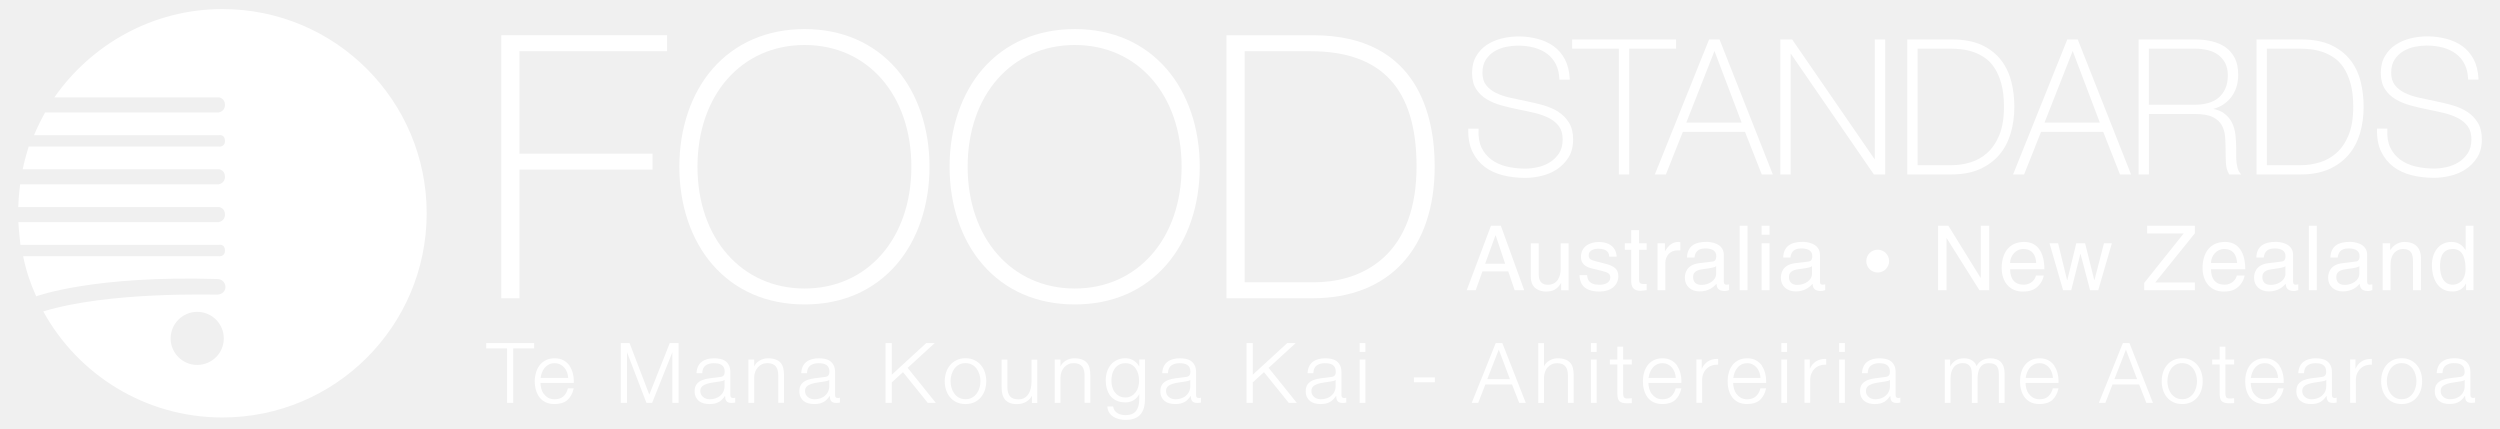
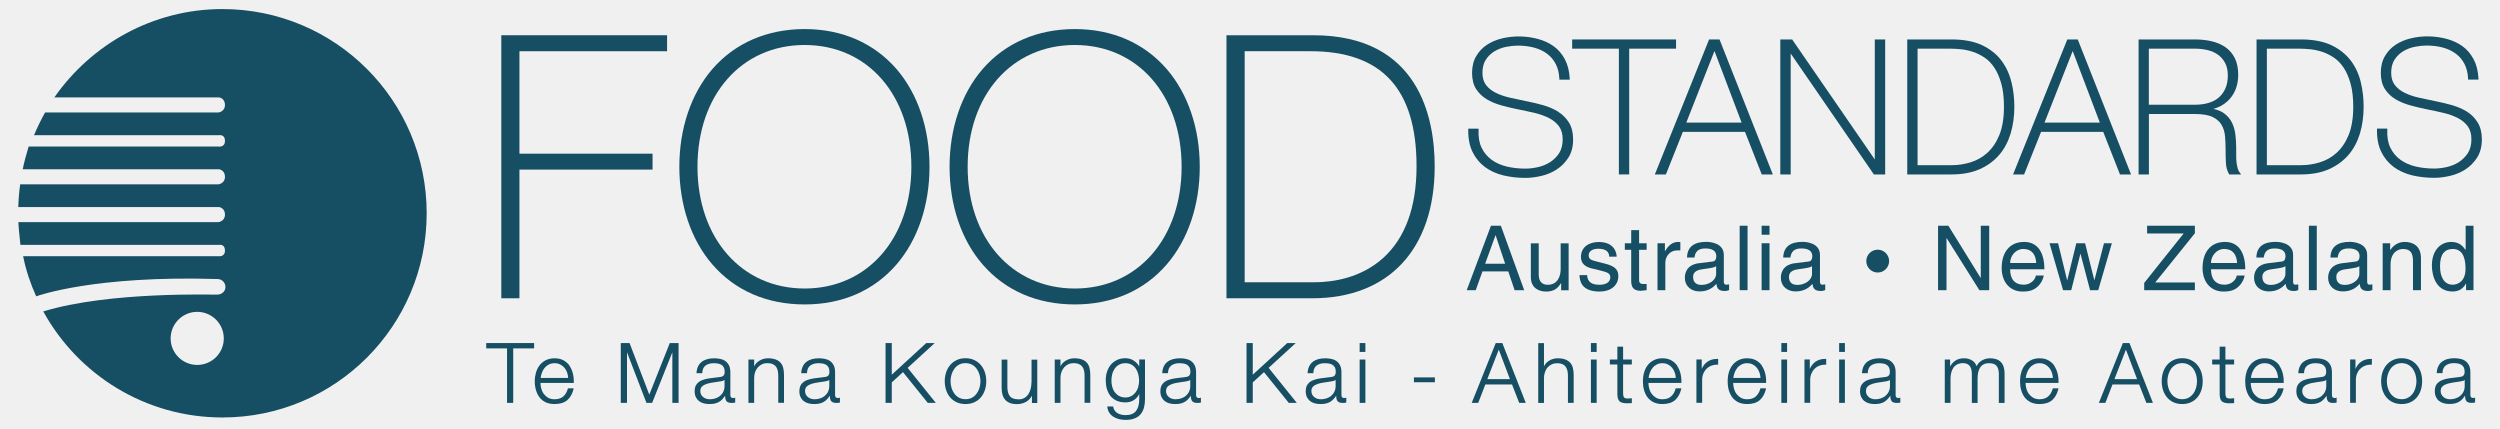
<svg xmlns="http://www.w3.org/2000/svg" id="Layer_1" viewBox="0 0 361.16 61.97">
  <defs>
-     <style>.cls-1{fill:#fff;}</style>
+     <style>.cls-1{fill:#164e63;}</style>
  </defs>
  <path class="cls-1" d="M225.11,16.14c-.63-.39-1.35-.7-2.13-.93-.77-.22-1.59-.42-2.42-.58-.81-.16-1.61-.33-2.39-.51-.77-.17-1.47-.41-2.06-.7-.58-.28-1.06-.66-1.42-1.12-.35-.45-.53-1.05-.53-1.79s.16-1.39.49-1.89c.33-.5.75-.91,1.25-1.21.51-.3,1.07-.52,1.67-.64.6-.12,1.18-.18,1.7-.18.86,0,1.66.1,2.39.3.72.2,1.35.5,1.87.9.52.39.93.89,1.23,1.48.3.59.47,1.29.51,2.09v.15h1.5v-.16c-.06-1.07-.29-2.01-.7-2.78s-.95-1.41-1.62-1.89c-.67-.48-1.45-.84-2.34-1.07-1.54-.4-3.36-.5-5.17-.05-.78.19-1.5.5-2.13.91-.64.42-1.16.97-1.55,1.64-.4.67-.6,1.49-.6,2.43s.2,1.72.59,2.33c.39.6.9,1.09,1.53,1.47.62.37,1.34.67,2.14.89.79.22,1.6.41,2.4.57.82.16,1.62.34,2.4.52.76.18,1.46.43,2.06.74.59.3,1.08.7,1.44,1.19.35.48.53,1.11.53,1.88,0,.81-.18,1.48-.52,2.01-.35.53-.8.97-1.32,1.3-.53.33-1.12.57-1.75.71-.64.14-1.25.21-1.81.21-.93,0-1.83-.1-2.68-.3-.84-.2-1.57-.53-2.19-.98-.61-.45-1.1-1.03-1.44-1.73-.34-.7-.49-1.57-.44-2.6v-.16s-1.49,0-1.49,0v.15c-.02,1.26.19,2.34.62,3.21.43.88,1.03,1.61,1.78,2.17.75.56,1.64.96,2.64,1.21.99.24,2.07.37,3.21.37.74,0,1.53-.1,2.33-.29.81-.19,1.56-.51,2.23-.95.67-.44,1.23-1.02,1.67-1.71.44-.7.67-1.58.67-2.61,0-.96-.2-1.77-.59-2.41-.39-.63-.9-1.16-1.54-1.56Z" />
  <polygon class="cls-1" points="242.13 5.7 227.12 5.7 227.12 7.03 233.87 7.03 233.87 25.2 235.36 25.2 235.36 7.03 242.13 7.03 242.13 5.7" />
  <path class="cls-1" d="M248.4,5.7h-1.5l-7.75,19.29-.09.21h1.6l2.45-6.15h8.98l2.42,6.15h1.6l-7.66-19.4-.04-.1ZM251.59,17.71h-7.98l4.07-10.34,3.92,10.34Z" />
  <polygon class="cls-1" points="270.84 23.04 258.95 5.77 258.91 5.7 257.19 5.7 257.19 25.2 258.69 25.2 258.69 7.73 270.66 25.13 270.7 25.2 272.34 25.2 272.34 5.7 270.84 5.7 270.84 23.04" />
  <path class="cls-1" d="M290.57,11.84c-.28-1.16-.77-2.21-1.46-3.12-.69-.91-1.63-1.65-2.79-2.2-1.15-.54-2.62-.82-4.35-.82h-6.44v19.5h6.39c1.56,0,2.92-.25,4.05-.75,1.14-.5,2.09-1.2,2.84-2.07.75-.87,1.3-1.92,1.66-3.11.35-1.18.53-2.48.53-3.85,0-1.23-.14-2.43-.42-3.58ZM282.02,23.87h-5V7.03h4.76c.46,0,.98.03,1.56.09.57.06,1.14.19,1.71.38.57.19,1.12.47,1.66.83.53.35,1,.84,1.41,1.46.41.62.75,1.4,1,2.31.25.91.38,2.03.38,3.32,0,1.64-.23,3.02-.67,4.09-.44,1.07-1.03,1.94-1.75,2.58-.71.64-1.52,1.09-2.4,1.36-.89.27-1.78.41-2.66.41Z" />
  <path class="cls-1" d="M300.15,5.7h-1.5l-7.75,19.29-.09.21h1.6l2.45-6.15h8.98l2.42,6.15h1.6l-7.66-19.4-.04-.1ZM303.34,17.71h-7.98l4.07-10.34,3.92,10.34Z" />
  <path class="cls-1" d="M323.27,24.33c-.08-.26-.13-.55-.17-.85-.04-.3-.05-.64-.05-.99v-1.1c0-.63-.04-1.27-.11-1.9-.07-.64-.24-1.24-.5-1.77-.26-.54-.66-1-1.19-1.38-.39-.28-.9-.48-1.5-.61,1.02-.28,1.85-.81,2.47-1.56.75-.91,1.12-2.04,1.12-3.36,0-.95-.16-1.76-.49-2.41-.33-.65-.78-1.18-1.35-1.58-.57-.39-1.24-.68-1.99-.86-.74-.17-1.55-.26-2.4-.26h-8.16v19.5h1.49v-8.73h6.67c1.1,0,1.96.15,2.55.44.59.29,1.02.68,1.29,1.15.27.48.44,1.03.49,1.64.05.63.08,1.27.08,1.91s.01,1.27.04,1.87c.03.62.17,1.18.44,1.64l.04.08h1.73l-.2-.25c-.13-.16-.23-.37-.31-.62ZM310.44,7.03h6.67c.63,0,1.24.07,1.82.21.57.14,1.08.37,1.5.67.42.31.77.71,1.03,1.2.25.49.38,1.08.38,1.77,0,.75-.12,1.39-.36,1.92-.24.53-.57.97-.98,1.32-.41.34-.91.6-1.49.76-.58.17-1.22.25-1.91.25h-6.67V7.03Z" />
  <path class="cls-1" d="M339.57,8.72c-.69-.91-1.63-1.65-2.79-2.2-1.15-.54-2.62-.82-4.35-.82h-6.44v19.5h6.39c1.56,0,2.92-.25,4.05-.75,1.14-.5,2.09-1.2,2.84-2.07.75-.87,1.3-1.92,1.66-3.11.35-1.18.53-2.48.53-3.85,0-1.23-.14-2.43-.42-3.58-.28-1.16-.77-2.21-1.46-3.12ZM332.48,23.87h-5V7.03h4.76c.46,0,.98.03,1.56.09.57.06,1.14.19,1.71.38.57.19,1.12.47,1.66.83.53.35,1,.84,1.41,1.46.41.62.75,1.4,1,2.31.25.91.38,2.03.38,3.32,0,1.64-.23,3.02-.67,4.09-.44,1.07-1.03,1.94-1.75,2.58-.71.64-1.52,1.09-2.4,1.36-.89.27-1.78.41-2.66.41Z" />
  <path class="cls-1" d="M357.93,17.69c-.39-.63-.9-1.16-1.54-1.56-.63-.39-1.35-.7-2.13-.93-.77-.22-1.59-.42-2.42-.58-.81-.16-1.61-.33-2.39-.51-.77-.17-1.47-.41-2.06-.7-.58-.28-1.06-.66-1.42-1.12-.35-.45-.53-1.05-.53-1.79s.16-1.39.49-1.89c.33-.5.75-.91,1.25-1.21.51-.3,1.07-.52,1.67-.64.6-.12,1.18-.18,1.7-.18.86,0,1.66.1,2.39.3.72.2,1.35.5,1.87.9.52.39.93.89,1.23,1.48.3.59.47,1.29.51,2.09v.15h1.5v-.16c-.06-1.07-.29-2.01-.7-2.78s-.95-1.41-1.62-1.89c-.67-.48-1.45-.84-2.34-1.07-1.54-.4-3.36-.5-5.17-.05-.78.19-1.5.5-2.13.91-.64.42-1.16.97-1.55,1.64-.4.67-.6,1.49-.6,2.43s.2,1.72.59,2.33c.39.6.9,1.09,1.53,1.47.62.37,1.34.67,2.14.89.79.22,1.6.41,2.4.57.82.16,1.62.34,2.4.52.76.18,1.46.43,2.06.74.59.3,1.08.7,1.44,1.19.35.48.53,1.11.53,1.88,0,.81-.18,1.48-.52,2.01-.35.53-.8.97-1.32,1.3-.53.33-1.12.57-1.75.71-.64.14-1.25.21-1.81.21-.93,0-1.83-.1-2.68-.3-.84-.2-1.57-.53-2.19-.98-.61-.45-1.1-1.03-1.44-1.73-.34-.7-.49-1.57-.44-2.6v-.16s-1.49,0-1.49,0v.15c-.02,1.26.19,2.34.62,3.21.43.88,1.03,1.61,1.78,2.17.75.56,1.64.96,2.64,1.21.99.24,2.07.37,3.21.37.74,0,1.53-.1,2.33-.29.81-.19,1.56-.51,2.23-.95.67-.44,1.23-1.02,1.67-1.71.44-.7.67-1.58.67-2.61,0-.96-.2-1.77-.59-2.41Z" />
  <path class="cls-1" d="M28.49,52.72c-2.12,0-3.84-1.72-3.84-3.83s1.72-3.84,3.84-3.84,3.84,1.72,3.84,3.84-1.72,3.83-3.84,3.83M32.13,1.31C22.06,1.31,13.18,6.43,7.85,14.07h23.8s.85.11.85,1.09-.94,1.09-.94,1.09H6.51c-.6,1.09-1.14,2.19-1.61,3.31.02-.04.03-.03.05-.03h26.7s.85-.16.85.82-.94.82-.94.82H4.14c-.34,1.09-.63,2.18-.86,3.28h28.37s.85.11.85,1.09-.94,1.09-.94,1.09H2.91s-.23,1.64-.27,3.28h29.01s.85.11.85,1.09-.94,1.09-.94,1.09H2.65c.05,1.09.31,3.28.3,3.28h28.7s.85-.16.85.82-.94.82-.94.82H3.34c.44,2.18,1.08,4,1.89,5.8.24-.09,8.39-3.04,26.17-2.5.74,0,1.17.59,1.17,1.16s-.45,1.04-1.11,1.09c-.66.04-15.64-.49-25.21,2.43,5.02,9.13,14.72,15.32,25.88,15.32,16.3,0,29.51-13.2,29.51-29.5S48.43,1.31,32.13,1.31" />
  <polygon class="cls-1" points="75.04 7.4 75.04 22.2 94.27 22.2 94.27 24.5 75.04 24.5 75.04 43.09 72.42 43.09 72.42 5.09 96.37 5.09 96.37 7.4 75.04 7.4" />
  <path class="cls-1" d="M168.55,9.98c-3.26-3.77-7.86-5.78-13.28-5.78s-10.04,2.01-13.32,5.78c-3.08,3.57-4.77,8.59-4.77,14.11s1.69,10.56,4.77,14.11c3.28,3.79,7.88,5.78,13.32,5.78s10.02-2,13.28-5.78c3.08-3.57,4.77-8.57,4.77-14.11s-1.69-10.54-4.77-14.11ZM170.7,24.09c0,10.36-6.35,17.59-15.43,17.59s-15.48-7.23-15.48-17.59,6.37-17.59,15.48-17.59,15.43,7.24,15.43,17.59Z" />
  <path class="cls-1" d="M129.52,9.98c-3.28-3.77-7.87-5.78-13.28-5.78s-10.06,2.01-13.33,5.78c-3.08,3.57-4.77,8.59-4.77,14.11s1.69,10.56,4.77,14.11c3.28,3.79,7.88,5.78,13.33,5.78s10.01-2,13.28-5.78c3.07-3.57,4.76-8.57,4.76-14.11s-1.69-10.54-4.76-14.11ZM131.66,24.09c0,10.36-6.35,17.59-15.42,17.59s-15.48-7.23-15.48-17.59,6.36-17.59,15.48-17.59,15.42,7.24,15.42,17.59Z" />
  <path class="cls-1" d="M189.68,5.09h-12.5v38h12.4c11.07,0,17.68-7.13,17.68-19.05,0-7.08-2.29-18.95-17.58-18.95ZM179.8,7.4h9.52c10.3,0,15.32,5.44,15.32,16.63,0,5.89-1.63,10.34-4.81,13.23-3.22,2.9-7.24,3.52-10.03,3.52h-9.99V7.4Z" />
  <path class="cls-1" d="M217.89,39.21l.92,2.71h1.38l-3.37-9.31h-1.43l-3.5,9.31h1.3l.97-2.71h3.73ZM214.55,38.1l1.49-4.1h.03l1.37,4.1h-2.89Z" />
  <path class="cls-1" d="M225.53,41.92v-.98l-.03-.03c-.48.79-1.06,1.21-2.15,1.21-1,0-2.2-.48-2.2-2.1v-4.87h1.14v4.5c0,1.11.57,1.49,1.31,1.49,1.44,0,1.86-1.27,1.86-2.25v-3.74h1.15v6.78h-1.08Z" />
  <path class="cls-1" d="M232.47,37.07c-.01-.43-.17-1.14-1.61-1.14-.35,0-1.35.12-1.35.96,0,.56.35.69,1.23.91l1.14.29c1.41.35,1.91.87,1.91,1.79,0,1.4-1.15,2.24-2.69,2.24-2.68,0-2.88-1.56-2.92-2.37h1.1c.04.53.19,1.39,1.8,1.39.82,0,1.55-.32,1.55-1.07,0-.55-.37-.73-1.35-.97l-1.32-.32c-.95-.23-1.57-.71-1.57-1.65,0-1.49,1.23-2.17,2.57-2.17,2.43,0,2.59,1.79,2.59,2.12h-1.1Z" />
  <path class="cls-1" d="M236.79,36.09v4.41c0,.53.45.53.69.53h.4v.89c-.42.04-.74.09-.86.09-1.13,0-1.37-.63-1.37-1.45v-4.47h-.92v-.95h.92v-1.89h1.14v1.89h1.09v.95h-1.09Z" />
  <path class="cls-1" d="M240.59,41.92h-1.14v-6.78h1.07v1.13h.03c.45-.79,1.05-1.32,1.9-1.32.14,0,.21.02.3.04v1.18h-.43c-1.06,0-1.74.83-1.74,1.81v3.94Z" />
  <path class="cls-1" d="M244.79,37.2c.08-.52.26-1.31,1.55-1.31,1.08,0,1.6.39,1.6,1.1,0,.67-.32.78-.6.8l-1.88.23c-1.89.23-2.06,1.56-2.06,2.12,0,1.17.88,1.96,2.12,1.96,1.32,0,2.01-.62,2.45-1.1.04.52.19,1.04,1.2,1.04.26,0,.43-.08.62-.13v-.83c-.13.03-.27.05-.38.05-.23,0-.38-.12-.38-.4v-3.9c0-1.74-1.97-1.89-2.52-1.89-1.67,0-2.75.63-2.8,2.26h1.05ZM247.92,39.57c0,.91-1.04,1.59-2.1,1.59-.85,0-1.23-.44-1.23-1.18,0-.86.89-1.03,1.45-1.1,1.41-.18,1.7-.28,1.88-.43v1.12Z" />
  <rect class="cls-1" x="251.32" y="32.61" width="1.14" height="9.31" />
  <path class="cls-1" d="M254.49,41.92h1.14v-6.78h-1.14v6.78ZM254.49,33.91h1.14v-1.3h-1.14v1.3Z" />
  <path class="cls-1" d="M258.65,37.2c.08-.52.26-1.31,1.56-1.31,1.07,0,1.6.39,1.6,1.1,0,.67-.33.78-.6.8l-1.88.23c-1.89.23-2.06,1.56-2.06,2.12,0,1.17.88,1.96,2.13,1.96,1.32,0,2.01-.62,2.45-1.1.04.52.19,1.04,1.21,1.04.26,0,.43-.08.62-.13v-.83c-.13.03-.27.05-.38.05-.24,0-.38-.12-.38-.4v-3.9c0-1.74-1.97-1.89-2.51-1.89-1.67,0-2.75.63-2.8,2.26h1.05ZM261.77,39.57c0,.91-1.04,1.59-2.1,1.59-.86,0-1.23-.44-1.23-1.18,0-.86.89-1.03,1.45-1.1,1.41-.18,1.7-.28,1.88-.43v1.12Z" />
  <polygon class="cls-1" points="286.15 32.61 287.37 32.61 287.37 41.92 285.95 41.92 281.22 34.4 281.2 34.4 281.2 41.92 279.98 41.92 279.98 32.61 281.47 32.61 286.12 40.13 286.15 40.13 286.15 32.61" />
  <path class="cls-1" d="M294.11,39.79c-.04.51-.67,1.34-1.75,1.34-1.31,0-1.97-.82-1.97-2.23h4.95c0-2.4-.96-3.95-2.92-3.95-2.24,0-3.25,1.67-3.25,3.77,0,1.96,1.13,3.4,3.03,3.4,1.09,0,1.53-.26,1.84-.46.86-.57,1.17-1.53,1.21-1.86h-1.14ZM290.39,37.99c0-1.05.83-2.02,1.88-2.02,1.39,0,1.83.97,1.89,2.02h-3.77Z" />
  <polygon class="cls-1" points="299.22 41.92 298.04 41.92 296.08 35.14 297.32 35.14 298.62 40.47 298.65 40.47 299.95 35.14 301.22 35.14 302.55 40.47 302.57 40.47 303.95 35.14 305.09 35.14 303.12 41.92 301.94 41.92 300.56 36.67 300.54 36.67 299.22 41.92" />
  <polygon class="cls-1" points="317.08 41.92 309.76 41.92 309.76 40.87 315.46 33.73 310.18 33.73 310.18 32.61 317.08 32.61 317.08 33.7 311.35 40.81 317.08 40.81 317.08 41.92" />
  <path class="cls-1" d="M323.13,39.79c-.04.51-.68,1.34-1.75,1.34-1.31,0-1.97-.82-1.97-2.23h4.95c0-2.4-.96-3.95-2.92-3.95-2.24,0-3.25,1.67-3.25,3.77,0,1.96,1.13,3.4,3.03,3.4,1.09,0,1.53-.26,1.84-.46.86-.57,1.17-1.53,1.21-1.86h-1.14ZM319.41,37.99c0-1.05.83-2.02,1.88-2.02,1.39,0,1.83.97,1.89,2.02h-3.77Z" />
  <path class="cls-1" d="M327.03,37.2c.08-.52.26-1.31,1.55-1.31,1.07,0,1.59.39,1.59,1.1,0,.67-.32.78-.6.8l-1.88.23c-1.89.23-2.06,1.56-2.06,2.12,0,1.17.88,1.96,2.12,1.96,1.32,0,2.01-.62,2.45-1.1.04.52.2,1.04,1.2,1.04.26,0,.43-.08.62-.13v-.83c-.13.03-.27.05-.38.05-.23,0-.37-.12-.37-.4v-3.9c0-1.74-1.97-1.89-2.51-1.89-1.68,0-2.75.63-2.8,2.26h1.05ZM330.16,39.57c0,.91-1.04,1.59-2.1,1.59-.86,0-1.23-.44-1.23-1.18,0-.86.89-1.03,1.45-1.1,1.41-.18,1.7-.28,1.88-.43v1.12Z" />
  <rect class="cls-1" x="333.55" y="32.61" width="1.14" height="9.31" />
  <path class="cls-1" d="M337.71,37.2c.08-.52.26-1.31,1.56-1.31,1.07,0,1.6.39,1.6,1.1,0,.67-.33.78-.6.8l-1.88.23c-1.89.23-2.06,1.56-2.06,2.12,0,1.17.88,1.96,2.12,1.96,1.32,0,2.01-.62,2.45-1.1.04.52.19,1.04,1.2,1.04.26,0,.43-.08.62-.13v-.83c-.13.03-.27.05-.37.05-.23,0-.38-.12-.38-.4v-3.9c0-1.74-1.97-1.89-2.51-1.89-1.67,0-2.75.63-2.8,2.26h1.05ZM340.84,39.57c0,.91-1.04,1.59-2.1,1.59-.85,0-1.23-.44-1.23-1.18,0-.86.89-1.03,1.45-1.1,1.41-.18,1.7-.28,1.88-.43v1.12Z" />
  <path class="cls-1" d="M349.73,41.92h-1.14v-4.17c0-1.18-.34-1.78-1.45-1.78-.64,0-1.79.42-1.79,2.26v3.69h-1.14v-6.78h1.08v.96h.03c.25-.36.88-1.15,2.05-1.15,1.05,0,2.37.43,2.37,2.36v4.62Z" />
  <path class="cls-1" d="M357.34,32.61h-1.14v3.4l-.03.09c-.27-.39-.79-1.15-2.02-1.15-1.8,0-2.83,1.48-2.83,3.38,0,1.62.67,3.78,2.98,3.78.66,0,1.44-.21,1.93-1.13h.03v.93h1.07v-9.31ZM352.5,38.51c0-.87.09-2.54,1.85-2.54,1.65,0,1.83,1.78,1.83,2.88,0,1.8-1.13,2.28-1.85,2.28-1.24,0-1.83-1.13-1.83-2.62" />
  <path class="cls-1" d="M271.26,39.37c.91,0,1.65-.74,1.65-1.65s-.74-1.65-1.65-1.65-1.65.74-1.65,1.65.74,1.65,1.65,1.65" />
  <path class="cls-1" d="M217.04,49.56h-.96l-3.45,8.59-.02.05h.94l1.03-2.66h3.85l1.04,2.66h.95l-3.38-8.62v-.02ZM214.86,54.77l1.66-4.26,1.61,4.26h-3.27Z" />
  <path class="cls-1" d="M226.84,52.41c-.18-.21-.42-.37-.72-.48-.29-.11-.66-.17-1.1-.17s-.86.12-1.23.35c-.34.21-.59.49-.74.82v-3.36h-.83v8.64h.83v-3.65c0-.3.06-.58.15-.83.04-.12.1-.24.16-.35,0,0,0-.01.01-.02.06-.11.13-.21.21-.29.16-.18.36-.33.59-.44.23-.11.5-.16.8-.16s.55.05.75.14c.2.09.36.22.47.38.12.16.2.36.25.58.05.23.07.47.07.73v3.9h.83v-4.02c0-.37-.04-.71-.11-1-.07-.3-.2-.56-.38-.76Z" />
  <rect class="cls-1" x="229.83" y="49.56" width=".83" height="1.28" />
  <rect class="cls-1" x="229.83" y="51.94" width=".83" height="6.26" />
  <path class="cls-1" d="M234.48,50.08h-.83v1.86h-1.08v.71h1.08v4.2c0,.54.09.91.3,1.11.21.2.57.3,1.08.3.11,0,.22,0,.34-.01.11,0,.22-.01.33-.01h.04v-.71h-.04c-.21.03-.43.04-.64.04-.26-.01-.42-.09-.48-.21-.07-.13-.1-.32-.1-.57v-4.14h1.26v-.71h-1.26v-1.86Z" />
  <path class="cls-1" d="M242.32,52.86c-.22-.33-.51-.6-.87-.8-.36-.2-.79-.3-1.29-.3s-.92.1-1.28.29c-.36.19-.66.44-.88.75-.23.31-.4.67-.5,1.06-.11.39-.16.8-.16,1.21,0,.44.05.87.16,1.26.11.4.28.75.5,1.06.23.3.52.54.88.72.36.17.79.26,1.28.26.79,0,1.41-.2,1.84-.58.43-.39.73-.94.89-1.65v-.04s-.82,0-.82,0v.03c-.12.47-.34.85-.65,1.13-.3.28-.73.42-1.27.42-.35,0-.66-.08-.91-.22-.25-.15-.46-.34-.63-.57-.17-.23-.29-.49-.36-.77-.07-.28-.11-.54-.11-.8h4.76v-.03c.02-.43-.02-.87-.12-1.29-.1-.42-.26-.8-.48-1.13ZM238.16,54.6c.03-.27.1-.53.19-.77.1-.26.23-.5.4-.7.16-.2.37-.36.6-.48.23-.12.51-.18.81-.18s.57.06.8.18c.24.12.44.28.6.48s.29.43.38.69c.09.25.13.51.15.78h-3.93Z" />
  <path class="cls-1" d="M248.04,51.85c-.51,0-.96.13-1.34.38-.38.25-.67.62-.86,1.07v-1.37h-.77v6.26h.83v-3.33c0-.32.06-.62.17-.89.11-.27.27-.51.47-.7.2-.2.44-.35.71-.45.24-.09.5-.14.79-.14.04,0,.09,0,.13,0h.04s0-.83,0-.83h-.03s-.09,0-.13,0Z" />
  <path class="cls-1" d="M254.56,52.86c-.22-.33-.51-.6-.87-.8-.36-.2-.79-.3-1.29-.3s-.92.1-1.28.29c-.36.19-.66.44-.88.75-.23.31-.4.67-.5,1.06-.11.39-.16.8-.16,1.21,0,.44.05.87.16,1.26.11.4.28.75.5,1.06.23.3.52.54.88.72.36.17.79.26,1.28.26.79,0,1.41-.2,1.84-.58.43-.39.73-.94.89-1.65v-.04s-.82,0-.82,0v.03c-.12.47-.34.85-.65,1.13-.3.28-.73.42-1.27.42-.35,0-.66-.08-.91-.22-.25-.15-.46-.34-.63-.57-.17-.23-.29-.49-.36-.77-.07-.28-.11-.54-.11-.8h4.76v-.03c.02-.43-.02-.87-.12-1.29-.1-.42-.26-.8-.48-1.13ZM250.4,54.6c.03-.27.1-.53.19-.77.1-.26.23-.5.4-.7.16-.2.37-.36.6-.48.23-.12.51-.18.81-.18s.57.06.8.18c.24.12.44.28.6.48s.29.43.38.69c.09.25.13.51.15.78h-3.93Z" />
  <rect class="cls-1" x="257.34" y="49.56" width=".83" height="1.28" />
  <rect class="cls-1" x="257.34" y="51.94" width=".83" height="6.26" />
  <path class="cls-1" d="M263.65,51.85c-.51,0-.96.13-1.34.38-.38.25-.67.62-.86,1.07v-1.37h-.77v6.26h.83v-3.33c0-.32.06-.62.17-.89.11-.27.27-.51.47-.7.2-.2.44-.35.71-.45.24-.09.5-.14.79-.14.04,0,.09,0,.13,0h.04s0-.83,0-.83h-.03s-.09,0-.13,0Z" />
  <rect class="cls-1" x="265.69" y="49.56" width=".83" height="1.28" />
  <rect class="cls-1" x="265.69" y="51.94" width=".83" height="6.26" />
  <path class="cls-1" d="M274.26,57.5c-.28,0-.41-.14-.41-.42v-3.29c0-.42-.07-.77-.21-1.03-.14-.26-.32-.47-.54-.62-.22-.15-.47-.25-.75-.3-.27-.05-.55-.08-.82-.08-.36,0-.7.04-.99.12-.3.08-.56.21-.79.38-.22.17-.4.39-.53.66-.13.27-.21.59-.23.95v.04s.83,0,.83,0v-.03c.02-.49.17-.85.47-1.07.3-.22.68-.34,1.15-.34.22,0,.43.02.62.05.19.03.36.1.5.19.14.09.25.22.34.38.08.16.12.36.12.61,0,.16-.02.3-.06.39-.04.1-.1.17-.18.23-.08.06-.17.1-.29.12-.12.02-.27.04-.42.06-.43.05-.82.1-1.21.15-.4.05-.76.14-1.08.27-.32.13-.58.32-.78.57-.2.25-.29.6-.29,1.04,0,.31.06.59.17.83.11.23.26.43.46.58.19.15.42.26.67.33.25.07.53.1.82.1.3,0,.57-.03.79-.08.22-.06.42-.14.6-.24.17-.11.33-.24.48-.4.13-.14.26-.31.38-.48,0,.13.01.25.03.37.02.14.07.25.13.36s.16.18.28.23c.12.05.28.08.48.08.11,0,.19,0,.26-.01.06,0,.13-.02.24-.04h.03v-.72l-.05.02c-.07.03-.15.04-.23.04ZM273.03,55.77c0,.3-.06.57-.17.8-.11.24-.27.44-.46.6-.19.17-.42.29-.68.38-.26.09-.53.13-.82.13-.17,0-.34-.03-.5-.08-.16-.05-.31-.13-.43-.24-.12-.1-.22-.23-.3-.37-.07-.14-.11-.31-.11-.49,0-.29.09-.52.26-.68.17-.16.4-.28.68-.37.28-.09.59-.15.92-.2.35-.04.68-.1.99-.15.11-.02.22-.04.37-.08.11-.03.2-.08.25-.15v.91Z" />
  <path class="cls-1" d="M287.5,51.76c-.41,0-.8.1-1.17.3-.34.19-.61.47-.79.84-.12-.37-.34-.65-.66-.84-.34-.2-.72-.3-1.13-.3-.51,0-.93.11-1.26.33-.31.21-.57.49-.77.86v-1.01h-.77v6.26h.83v-3.49c0-.32.04-.62.11-.9.07-.27.18-.51.32-.71s.33-.36.56-.47c.23-.11.5-.17.82-.17.23,0,.43.04.6.12.16.08.29.18.39.32.1.14.17.3.21.48.04.19.07.38.07.59v4.24h.83v-3.54c0-.28.03-.56.08-.83.05-.26.14-.5.26-.7.12-.2.29-.37.5-.49.21-.12.48-.18.8-.18.53,0,.9.13,1.11.39.21.26.32.65.32,1.15v4.2h.83v-4.24c0-1.46-.7-2.21-2.09-2.21Z" />
  <path class="cls-1" d="M296.8,52.86c-.22-.33-.51-.6-.87-.8-.36-.2-.79-.3-1.29-.3s-.92.1-1.28.29c-.36.19-.66.44-.88.75-.23.31-.4.67-.5,1.06-.11.39-.16.8-.16,1.21,0,.44.05.87.16,1.26.11.4.28.75.5,1.06.23.3.52.54.88.72.36.17.79.26,1.28.26.79,0,1.41-.2,1.84-.58.43-.39.73-.94.89-1.65v-.04s-.82,0-.82,0v.03c-.12.47-.34.85-.65,1.13-.3.28-.73.42-1.27.42-.35,0-.66-.08-.91-.22-.25-.15-.46-.34-.63-.57-.17-.23-.29-.49-.36-.77-.07-.28-.11-.54-.11-.8h4.76v-.03c.02-.43-.02-.87-.12-1.29-.1-.42-.26-.8-.48-1.13ZM292.64,54.6c.03-.27.1-.53.19-.77.1-.26.23-.5.4-.7.16-.2.37-.36.6-.48.23-.12.51-.18.81-.18s.57.06.8.18c.24.12.44.28.6.48s.29.43.38.69c.09.25.13.51.15.78h-3.93Z" />
  <path class="cls-1" d="M307.64,49.56h-.96l-3.45,8.59-.02.05h.94l1.03-2.66h3.85l1.04,2.66h.95l-3.38-8.62v-.02ZM305.46,54.77l1.66-4.26,1.61,4.26h-3.27Z" />
  <path class="cls-1" d="M317.45,52.74c-.25-.3-.56-.54-.93-.72-.37-.18-.79-.27-1.27-.27s-.9.09-1.27.27c-.37.18-.68.42-.93.72-.25.3-.44.65-.57,1.05-.13.4-.19.83-.19,1.28s.06.88.19,1.28c.13.4.32.75.57,1.05.25.3.56.54.93.71s.79.26,1.27.26.9-.09,1.27-.26.68-.41.93-.71c.25-.3.44-.65.57-1.05.13-.4.19-.83.19-1.28s-.06-.88-.19-1.28c-.13-.4-.32-.75-.57-1.05ZM317.25,56.03c-.09.31-.22.59-.4.83-.18.24-.4.44-.67.59-.27.15-.58.22-.93.22s-.67-.08-.93-.22c-.27-.15-.49-.35-.67-.59-.18-.25-.31-.53-.4-.83-.09-.31-.14-.63-.14-.96s.05-.65.14-.96c.09-.31.23-.59.4-.84.17-.24.4-.44.67-.59.27-.15.58-.22.93-.22s.67.08.93.22c.27.15.49.35.67.59.18.25.31.53.4.84.09.31.14.63.14.96s-.05.64-.14.96Z" />
  <path class="cls-1" d="M321.49,50.08h-.83v1.86h-1.08v.71h1.08v4.2c0,.54.09.91.3,1.11.21.2.57.3,1.08.3.11,0,.22,0,.34-.01.11,0,.22-.01.33-.01h.04v-.71h-.04c-.21.03-.43.04-.64.04-.26-.01-.42-.09-.48-.21-.07-.13-.1-.32-.1-.57v-4.14h1.26v-.71h-1.26v-1.86Z" />
  <path class="cls-1" d="M329.33,52.86c-.22-.33-.51-.6-.87-.8-.36-.2-.79-.3-1.29-.3s-.92.1-1.28.29c-.36.19-.66.44-.88.75-.23.31-.4.67-.5,1.06-.11.39-.16.8-.16,1.21,0,.44.05.87.16,1.26.11.4.28.75.5,1.06.23.3.52.54.88.72.36.17.79.26,1.28.26.79,0,1.41-.2,1.84-.58.43-.39.73-.94.89-1.65v-.04s-.82,0-.82,0v.03c-.12.47-.34.85-.65,1.13-.3.28-.73.42-1.27.42-.35,0-.66-.08-.91-.22-.25-.15-.46-.34-.63-.57-.17-.23-.29-.49-.36-.77-.07-.28-.11-.54-.11-.8h4.76v-.03c.02-.43-.02-.87-.12-1.29-.1-.42-.26-.8-.48-1.13ZM325.17,54.6c.03-.27.1-.53.19-.77.1-.26.23-.5.4-.7.16-.2.37-.36.6-.48.23-.12.51-.18.81-.18s.57.06.8.18c.24.12.44.28.6.48s.29.43.38.69c.09.25.13.51.15.78h-3.93Z" />
  <path class="cls-1" d="M337.29,57.5c-.28,0-.41-.14-.41-.42v-3.29c0-.42-.07-.77-.21-1.03-.14-.26-.32-.47-.54-.62-.22-.15-.47-.25-.75-.3-.27-.05-.55-.08-.82-.08-.36,0-.7.04-.99.12-.3.08-.56.21-.79.38-.22.17-.4.39-.53.66-.13.27-.21.59-.23.95v.04s.83,0,.83,0v-.03c.02-.49.17-.85.47-1.07.3-.22.68-.34,1.15-.34.22,0,.43.02.62.05.19.03.36.1.5.19.14.09.25.22.34.38.08.16.12.36.12.61,0,.16-.02.3-.06.39-.04.1-.1.17-.18.23-.08.06-.17.1-.29.12-.12.02-.27.04-.42.06-.43.05-.82.1-1.21.15-.4.05-.76.14-1.08.27-.32.13-.58.32-.78.57-.2.25-.29.6-.29,1.04,0,.31.06.59.17.83.11.23.26.43.46.58.19.15.42.26.67.33.25.07.53.1.82.1.3,0,.57-.03.79-.08.22-.06.42-.14.6-.24.17-.11.33-.24.48-.4.13-.14.26-.31.38-.48,0,.13.01.25.03.37.02.14.07.25.13.36s.16.18.28.23c.12.05.28.08.48.08.11,0,.19,0,.26-.01.06,0,.13-.02.24-.04h.03v-.72l-.05.02c-.07.03-.15.04-.23.04ZM336.06,55.77c0,.3-.06.57-.17.8-.11.24-.27.44-.46.6-.19.17-.42.29-.68.38-.26.09-.53.13-.82.13-.17,0-.34-.03-.5-.08-.16-.05-.31-.13-.43-.24-.12-.1-.22-.23-.3-.37-.07-.14-.11-.31-.11-.49,0-.29.09-.52.26-.68.17-.16.4-.28.68-.37.28-.09.59-.15.92-.2.35-.04.68-.1.99-.15.11-.02.22-.04.37-.08.11-.03.2-.08.25-.15v.91Z" />
  <path class="cls-1" d="M342.48,51.85c-.51,0-.96.13-1.34.38-.38.25-.67.62-.86,1.07v-1.37h-.77v6.26h.83v-3.33c0-.32.06-.62.17-.89.11-.27.27-.51.47-.7.2-.2.44-.35.71-.45.24-.09.5-.14.79-.14.04,0,.09,0,.13,0h.04s0-.83,0-.83h-.03s-.09,0-.13,0Z" />
  <path class="cls-1" d="M349.15,52.74c-.25-.3-.56-.54-.93-.72-.37-.18-.79-.27-1.27-.27s-.9.09-1.27.27c-.37.18-.68.42-.93.72-.25.3-.44.65-.57,1.05-.13.4-.19.83-.19,1.28s.06.88.19,1.28c.13.4.32.75.57,1.05.25.3.56.54.93.71s.79.26,1.27.26.9-.09,1.27-.26.68-.41.93-.71c.25-.3.44-.65.57-1.05.13-.4.19-.83.19-1.28s-.06-.88-.19-1.28c-.13-.4-.32-.75-.57-1.05ZM348.95,56.03c-.09.31-.22.59-.4.83-.18.24-.4.44-.67.59-.27.15-.58.22-.93.22s-.67-.08-.93-.22c-.27-.15-.49-.35-.67-.59-.18-.25-.31-.53-.4-.83-.09-.31-.14-.63-.14-.96s.05-.65.14-.96c.09-.31.23-.59.4-.84.17-.24.4-.44.67-.59.27-.15.58-.22.93-.22s.67.08.93.22c.27.15.49.35.67.59.18.25.31.53.4.84.09.31.14.63.14.96s-.05.64-.14.96Z" />
  <path class="cls-1" d="M357.52,57.45c-.07.03-.15.04-.23.04-.28,0-.41-.14-.41-.42v-3.29c0-.42-.07-.77-.21-1.03-.14-.26-.32-.47-.54-.62-.22-.15-.47-.25-.75-.3-.27-.05-.55-.08-.82-.08-.36,0-.7.04-.99.12-.3.08-.56.21-.79.38-.22.17-.4.39-.53.66-.13.27-.21.59-.23.95v.04s.83,0,.83,0v-.03c.02-.49.17-.85.47-1.07.3-.22.68-.34,1.15-.34.22,0,.43.02.62.05.19.03.36.1.5.19.14.09.25.22.34.38.08.16.12.36.12.61,0,.16-.02.3-.06.39-.04.1-.1.17-.18.23-.08.06-.17.1-.29.12-.12.02-.27.04-.42.06-.43.05-.82.1-1.21.15-.4.05-.76.14-1.08.27-.32.13-.58.32-.78.57-.2.25-.29.6-.29,1.04,0,.31.06.59.17.83.11.23.26.43.46.58.19.15.42.26.67.33.25.07.53.1.82.1.3,0,.57-.03.79-.08.22-.06.42-.14.6-.24.17-.11.33-.24.48-.4.13-.14.26-.31.38-.48,0,.13.01.25.03.37.02.14.07.25.13.36s.16.18.28.23c.12.05.28.08.48.08.11,0,.19,0,.26-.01.06,0,.13-.02.24-.04h.03v-.72l-.05.02ZM356.06,55.77c0,.3-.06.57-.17.8-.11.24-.27.44-.46.6-.19.17-.42.29-.68.38-.26.09-.53.13-.82.13-.17,0-.34-.03-.5-.08-.16-.05-.31-.13-.43-.24-.12-.1-.22-.23-.3-.37-.07-.14-.11-.31-.11-.49,0-.29.09-.52.26-.68.17-.16.4-.28.68-.37.28-.09.59-.15.92-.2.35-.04.68-.1.99-.15.11-.02.22-.04.37-.08.11-.03.2-.08.25-.15v.91Z" />
  <polygon class="cls-1" points="70.24 50.33 73.25 50.33 73.25 58.2 74.14 58.2 74.14 50.33 77.16 50.33 77.16 49.56 70.24 49.56 70.24 50.33" />
  <path class="cls-1" d="M82.3,52.86c-.22-.33-.52-.59-.88-.8-.36-.2-.8-.3-1.3-.3s-.93.1-1.3.29c-.36.19-.66.44-.89.75-.23.31-.4.67-.51,1.06s-.17.8-.17,1.21c0,.44.06.87.17,1.26s.28.75.51,1.06.53.54.89.72c.36.17.8.26,1.29.26.8,0,1.42-.2,1.86-.58.44-.39.74-.94.9-1.65v-.04s-.83,0-.83,0v.03c-.13.47-.34.85-.65,1.13-.31.28-.74.42-1.29.42-.35,0-.66-.08-.92-.22-.25-.15-.46-.34-.63-.57-.17-.23-.29-.49-.36-.77-.07-.27-.11-.54-.11-.8h4.81v-.03c.02-.43-.02-.87-.12-1.29-.1-.42-.26-.8-.48-1.13ZM78.1,54.6c.03-.26.1-.52.19-.77.1-.26.23-.5.4-.7.17-.2.37-.36.61-.48.24-.12.51-.18.82-.18s.57.06.81.18.44.28.61.48c.17.2.3.43.39.69.09.25.14.51.15.78h-3.97Z" />
  <polygon class="cls-1" points="93.8 57.01 90.96 49.59 90.95 49.56 89.68 49.56 89.68 58.2 90.58 58.2 90.58 50.89 93.38 58.18 93.39 58.2 94.21 58.2 97.13 50.89 97.13 58.2 98.03 58.2 98.03 49.56 96.76 49.56 93.8 57.01" />
  <path class="cls-1" d="M105.92,57.5c-.28,0-.41-.14-.41-.42v-3.29c0-.42-.07-.77-.21-1.03-.14-.26-.32-.47-.54-.62-.22-.15-.47-.25-.75-.3-.28-.05-.56-.08-.83-.08-.37,0-.7.04-1,.12-.3.08-.57.21-.79.38-.23.17-.41.39-.54.66-.13.27-.21.59-.23.95v.04s.83,0,.83,0v-.03c.02-.49.18-.85.47-1.07.3-.22.69-.34,1.17-.34.22,0,.43.02.63.05.19.03.36.1.51.19.14.09.26.22.34.38.08.16.12.36.12.61,0,.16-.02.29-.06.39-.04.1-.1.17-.18.23-.08.06-.17.1-.29.12-.13.02-.27.04-.42.06-.44.05-.84.1-1.22.15-.4.05-.77.14-1.09.27-.32.13-.59.32-.78.57-.2.25-.3.6-.3,1.04,0,.32.06.59.17.83.11.23.26.42.46.58.19.15.42.26.68.33.26.07.54.1.83.1.31,0,.58-.03.8-.08.22-.06.43-.14.6-.24.17-.1.34-.24.48-.4.13-.14.26-.3.38-.48,0,.13.01.25.03.37.02.14.07.25.13.36.07.1.17.18.29.23.12.05.28.08.48.08.11,0,.19,0,.26-.01.07,0,.16-.02.24-.04h.03v-.72l-.05.02c-.07.03-.15.04-.23.04ZM104.67,55.77c0,.3-.06.57-.17.8-.11.24-.27.44-.46.6-.19.17-.42.29-.68.38-.26.09-.54.13-.83.13-.17,0-.34-.03-.51-.08-.16-.05-.31-.13-.44-.24-.13-.1-.23-.23-.3-.37-.07-.14-.11-.31-.11-.49,0-.3.09-.52.26-.68.18-.16.41-.28.68-.37.28-.09.59-.15.93-.2.35-.04.69-.1,1-.15.11-.02.23-.04.37-.08.11-.03.2-.08.26-.15v.91Z" />
  <path class="cls-1" d="M112.77,52.41c-.18-.21-.42-.37-.72-.48-.3-.11-.67-.17-1.11-.17s-.87.12-1.24.35c-.34.21-.59.49-.75.82v-.99h-.83v6.26h.83v-3.65c0-.3.06-.58.15-.83.04-.12.1-.23.16-.34,0-.01.01-.02.02-.03.06-.1.13-.2.21-.29.16-.18.36-.33.59-.44.23-.11.5-.16.8-.16s.55.05.75.14c.2.09.36.22.48.38.12.16.2.36.25.58.05.22.07.47.07.73v3.9h.83v-4.02c0-.37-.04-.71-.11-1-.07-.3-.2-.56-.38-.76Z" />
  <path class="cls-1" d="M121.05,57.5c-.28,0-.41-.14-.41-.42v-3.29c0-.42-.07-.77-.21-1.03-.14-.26-.32-.47-.54-.62-.22-.15-.47-.25-.75-.3-.28-.05-.56-.08-.83-.08-.37,0-.7.04-1,.12-.3.08-.57.21-.79.38-.23.17-.41.39-.54.66-.13.27-.21.59-.23.95v.04s.83,0,.83,0v-.03c.02-.49.18-.85.47-1.07.3-.22.69-.34,1.17-.34.22,0,.43.02.63.05.19.03.36.1.51.19.14.09.26.22.34.38.08.16.12.36.12.61,0,.16-.02.29-.06.39-.04.1-.1.17-.18.23-.08.06-.17.1-.29.12-.13.02-.27.04-.42.06-.44.05-.84.1-1.22.15-.4.05-.77.14-1.09.27-.32.13-.59.32-.78.57-.2.25-.3.6-.3,1.04,0,.32.06.59.17.83.11.23.26.42.46.58.19.15.42.26.68.33.26.07.54.1.83.1.31,0,.58-.03.8-.08.22-.06.43-.14.6-.24.17-.1.34-.24.48-.4.13-.14.26-.3.38-.48,0,.13.01.25.03.37.02.14.07.25.13.36.07.1.17.18.29.23.12.05.28.08.48.08.11,0,.19,0,.26-.01.07,0,.16-.02.24-.04h.03v-.72l-.05.02c-.07.03-.15.04-.23.04ZM119.8,55.77c0,.3-.06.57-.17.8-.11.24-.27.44-.46.6-.19.17-.42.29-.68.38-.26.09-.54.13-.83.13-.17,0-.34-.03-.51-.08-.16-.05-.31-.13-.44-.24-.13-.1-.23-.23-.3-.37-.07-.14-.11-.31-.11-.49,0-.3.09-.52.26-.68.18-.16.41-.28.68-.37.28-.09.59-.15.93-.2.35-.04.69-.1,1-.15.11-.02.23-.04.37-.08.11-.03.2-.08.26-.15v.91Z" />
  <polygon class="cls-1" points="134.96 49.63 135.03 49.56 133.81 49.56 128.83 54.13 128.83 49.56 127.93 49.56 127.93 58.2 128.83 58.2 128.83 55.24 130.45 53.76 134.02 58.19 134.03 58.2 135.19 58.2 131.12 53.14 134.96 49.63" />
  <path class="cls-1" d="M141.7,52.74c-.25-.3-.57-.54-.94-.72-.37-.18-.8-.27-1.28-.27s-.91.09-1.28.27c-.37.18-.69.42-.94.72-.25.3-.45.65-.58,1.05-.13.4-.2.83-.2,1.28s.07.88.2,1.28c.13.4.32.75.58,1.05.25.3.57.54.94.71.37.17.8.26,1.28.26s.91-.09,1.28-.26.69-.41.94-.71c.25-.3.45-.65.58-1.05.13-.4.2-.83.2-1.28s-.07-.88-.2-1.28-.32-.75-.58-1.05ZM141.5,56.03c-.09.31-.23.59-.41.83-.18.24-.4.44-.67.59-.27.15-.59.22-.94.22s-.67-.08-.94-.22c-.27-.15-.5-.35-.67-.59-.18-.24-.32-.52-.41-.83-.09-.31-.14-.63-.14-.96s.05-.65.14-.96c.09-.31.23-.59.41-.84s.4-.44.67-.59c.27-.15.58-.22.94-.22s.67.08.94.22c.27.15.5.35.67.59.18.25.32.53.41.84.09.31.14.63.14.96s-.05.64-.14.96Z" />
  <path class="cls-1" d="M149.01,55.23c0,.31-.04.61-.11.91-.07.29-.18.56-.33.79-.15.23-.34.41-.57.55-.23.14-.51.21-.83.21-.59,0-1.01-.14-1.25-.42-.24-.28-.37-.7-.39-1.25v-4.07h-.83v4.06c0,.37.04.7.12.99.08.29.21.54.39.75.18.2.41.36.69.47.28.11.63.16,1.03.16.47,0,.91-.11,1.3-.33.36-.21.65-.5.85-.88v1.05h.77v-6.26h-.83v3.29Z" />
  <path class="cls-1" d="M157.02,52.41c-.18-.21-.42-.37-.72-.48-.3-.11-.67-.17-1.11-.17s-.87.12-1.24.35c-.34.21-.59.49-.75.82v-.99h-.83v6.26h.83v-3.65c0-.3.06-.58.15-.83.04-.12.1-.23.16-.34,0-.01.01-.02.02-.03.06-.1.13-.2.21-.29.16-.18.36-.33.59-.44.23-.11.5-.16.8-.16s.55.05.75.14c.2.09.36.22.48.38.12.16.2.36.25.58.05.22.07.47.07.73v3.9h.83v-4.02c0-.37-.04-.71-.11-1-.07-.3-.2-.56-.38-.76Z" />
  <path class="cls-1" d="M164.57,52.94c-.07-.14-.16-.27-.27-.4-.13-.15-.29-.29-.46-.41-.17-.12-.36-.21-.57-.28-.21-.06-.44-.1-.67-.1-.46,0-.87.08-1.22.25-.36.17-.66.39-.9.68-.24.29-.42.62-.55,1.01-.13.38-.19.79-.19,1.22s.05.86.16,1.25c.11.39.28.73.51,1.03.23.29.53.52.89.69.36.17.8.25,1.3.25.47,0,.88-.12,1.23-.35.32-.22.57-.5.75-.85v.74c0,.74-.16,1.31-.47,1.71-.31.39-.81.59-1.51.59-.21,0-.41-.02-.61-.07-.2-.04-.38-.11-.54-.21-.16-.09-.3-.22-.41-.37-.11-.15-.19-.34-.23-.57v-.03h-.84v.04c.03.33.12.62.28.86.16.24.36.44.6.59.24.15.52.27.82.34.3.07.61.11.93.11.51,0,.95-.07,1.3-.21.36-.14.65-.34.87-.6.22-.26.38-.58.49-.95.1-.37.15-.79.15-1.25v-5.72h-.83v1ZM164.44,55.9c-.08.29-.21.55-.38.77-.17.22-.38.41-.62.54-.24.14-.53.21-.85.21-.35,0-.65-.07-.91-.21s-.46-.32-.63-.54c-.17-.22-.29-.48-.37-.77-.08-.29-.12-.59-.12-.9s.04-.63.11-.93c.07-.3.2-.57.36-.81.17-.24.38-.43.63-.57s.56-.22.92-.22.66.08.91.22c.25.15.46.35.61.59.16.24.28.52.35.82.07.3.11.6.11.9s-.04.61-.13.9Z" />
  <path class="cls-1" d="M173.2,57.5c-.28,0-.41-.14-.41-.42v-3.29c0-.42-.07-.77-.21-1.03-.14-.26-.32-.47-.54-.62-.22-.15-.47-.25-.75-.3-.28-.05-.56-.08-.83-.08-.37,0-.7.04-1,.12-.3.08-.57.21-.79.38-.23.17-.41.39-.54.66-.13.27-.21.59-.23.95v.04s.83,0,.83,0v-.03c.02-.49.18-.85.47-1.07.3-.22.69-.34,1.17-.34.22,0,.43.02.63.05.19.03.36.1.51.19.14.09.26.22.34.38.08.16.12.36.12.61,0,.16-.02.29-.06.39-.04.1-.1.17-.18.23-.08.06-.17.1-.29.12-.13.02-.27.04-.42.06-.44.05-.84.1-1.22.15-.4.05-.77.14-1.09.27-.32.13-.59.32-.78.57-.2.25-.3.6-.3,1.04,0,.32.06.59.17.83.11.23.26.42.46.58.19.15.42.26.68.33.26.07.54.1.83.1.31,0,.58-.03.8-.08.22-.06.43-.14.6-.24.17-.1.34-.24.48-.4.13-.14.26-.3.38-.48,0,.13.01.25.03.37.02.14.07.25.13.36.07.1.17.18.29.23.12.05.28.08.48.08.11,0,.19,0,.26-.01.07,0,.16-.02.24-.04h.03v-.72l-.05.02c-.07.03-.15.04-.23.04ZM171.95,55.77c0,.3-.06.57-.17.8-.11.24-.27.44-.46.6-.19.17-.42.29-.68.38-.26.09-.54.13-.83.13-.17,0-.34-.03-.51-.08-.16-.05-.31-.13-.44-.24-.13-.1-.23-.23-.3-.37-.07-.14-.11-.31-.11-.49,0-.3.09-.52.26-.68.18-.16.41-.28.68-.37.28-.09.59-.15.93-.2.35-.04.69-.1,1-.15.11-.02.23-.04.37-.08.11-.03.2-.08.26-.15v.91Z" />
  <polygon class="cls-1" points="187.11 49.63 187.18 49.56 185.96 49.56 180.98 54.13 180.98 49.56 180.08 49.56 180.08 58.2 180.98 58.2 180.98 55.24 182.6 53.76 186.17 58.19 186.18 58.2 187.34 58.2 183.27 53.14 187.11 49.63" />
  <path class="cls-1" d="M194.2,57.5c-.28,0-.41-.14-.41-.42v-3.29c0-.42-.07-.77-.21-1.03-.14-.26-.32-.47-.54-.62-.22-.15-.47-.25-.75-.3-.28-.05-.56-.08-.83-.08-.37,0-.7.04-1,.12-.3.08-.57.21-.79.38-.23.17-.41.39-.54.66-.13.27-.21.59-.23.95v.04s.83,0,.83,0v-.03c.02-.49.18-.85.47-1.07.3-.22.69-.34,1.17-.34.22,0,.43.02.63.05.19.03.36.1.51.19.14.09.26.22.34.38.08.16.12.36.12.61,0,.16-.02.29-.06.39-.04.1-.1.17-.18.23-.08.06-.17.1-.29.12-.13.02-.27.04-.42.06-.44.05-.84.1-1.22.15-.4.05-.77.14-1.09.27-.32.13-.59.32-.78.57-.2.25-.3.6-.3,1.04,0,.32.06.59.17.83.11.23.26.42.46.58.19.15.42.26.68.33.26.07.54.1.83.1.31,0,.58-.03.8-.08.22-.06.43-.14.6-.24.17-.1.34-.24.48-.4.13-.14.26-.3.38-.48,0,.13.01.25.03.37.02.14.07.25.13.36.07.1.17.18.29.23.12.05.28.08.48.08.11,0,.19,0,.26-.01.07,0,.16-.02.24-.04h.03v-.72l-.05.02c-.07.03-.15.04-.23.04ZM192.95,55.77c0,.3-.06.57-.17.8-.11.24-.27.44-.46.6-.19.17-.42.29-.68.38-.26.09-.54.13-.83.13-.17,0-.34-.03-.51-.08-.16-.05-.31-.13-.44-.24-.13-.1-.23-.23-.3-.37-.07-.14-.11-.31-.11-.49,0-.3.09-.52.26-.68.18-.16.41-.28.68-.37.28-.09.59-.15.93-.2.35-.04.69-.1,1-.15.11-.02.23-.04.37-.08.11-.03.2-.08.26-.15v.91Z" />
  <rect class="cls-1" x="196.42" y="49.56" width=".83" height="1.28" />
  <rect class="cls-1" x="196.42" y="51.94" width=".83" height="6.26" />
  <path class="cls-1" d="M204.26,54.52h3.03v.7h-3.03v-.7Z" />
</svg>
